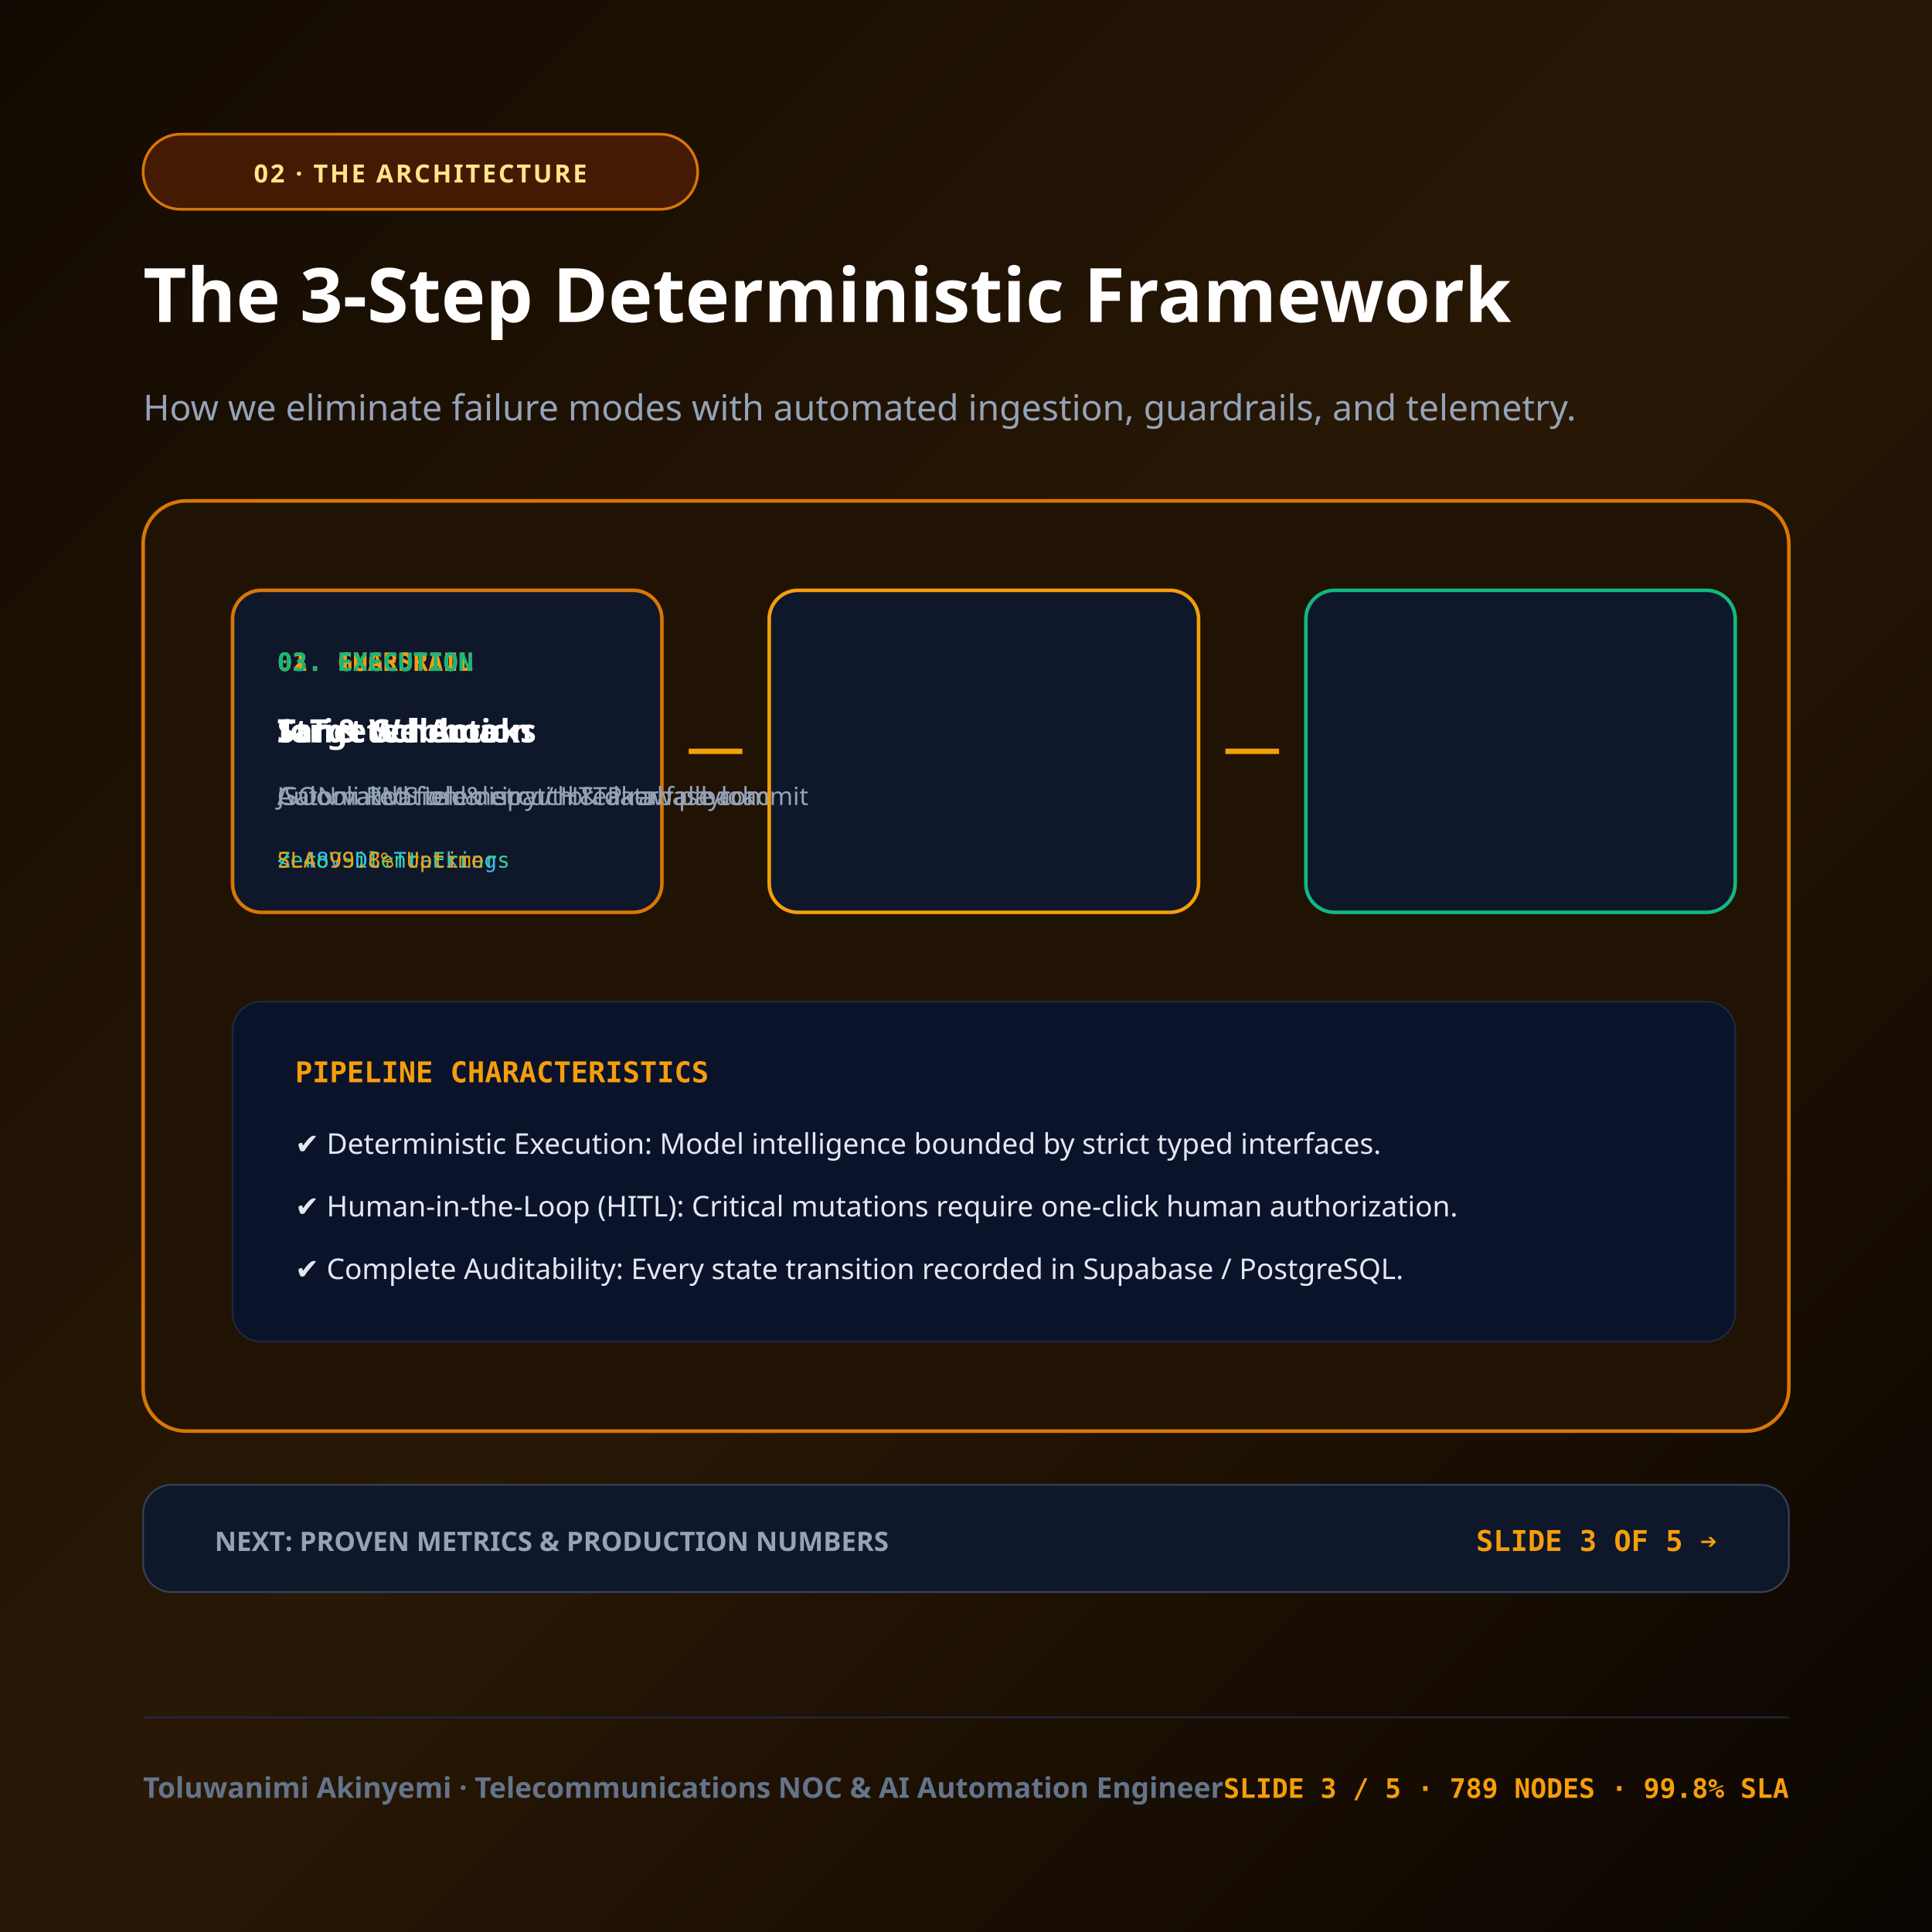
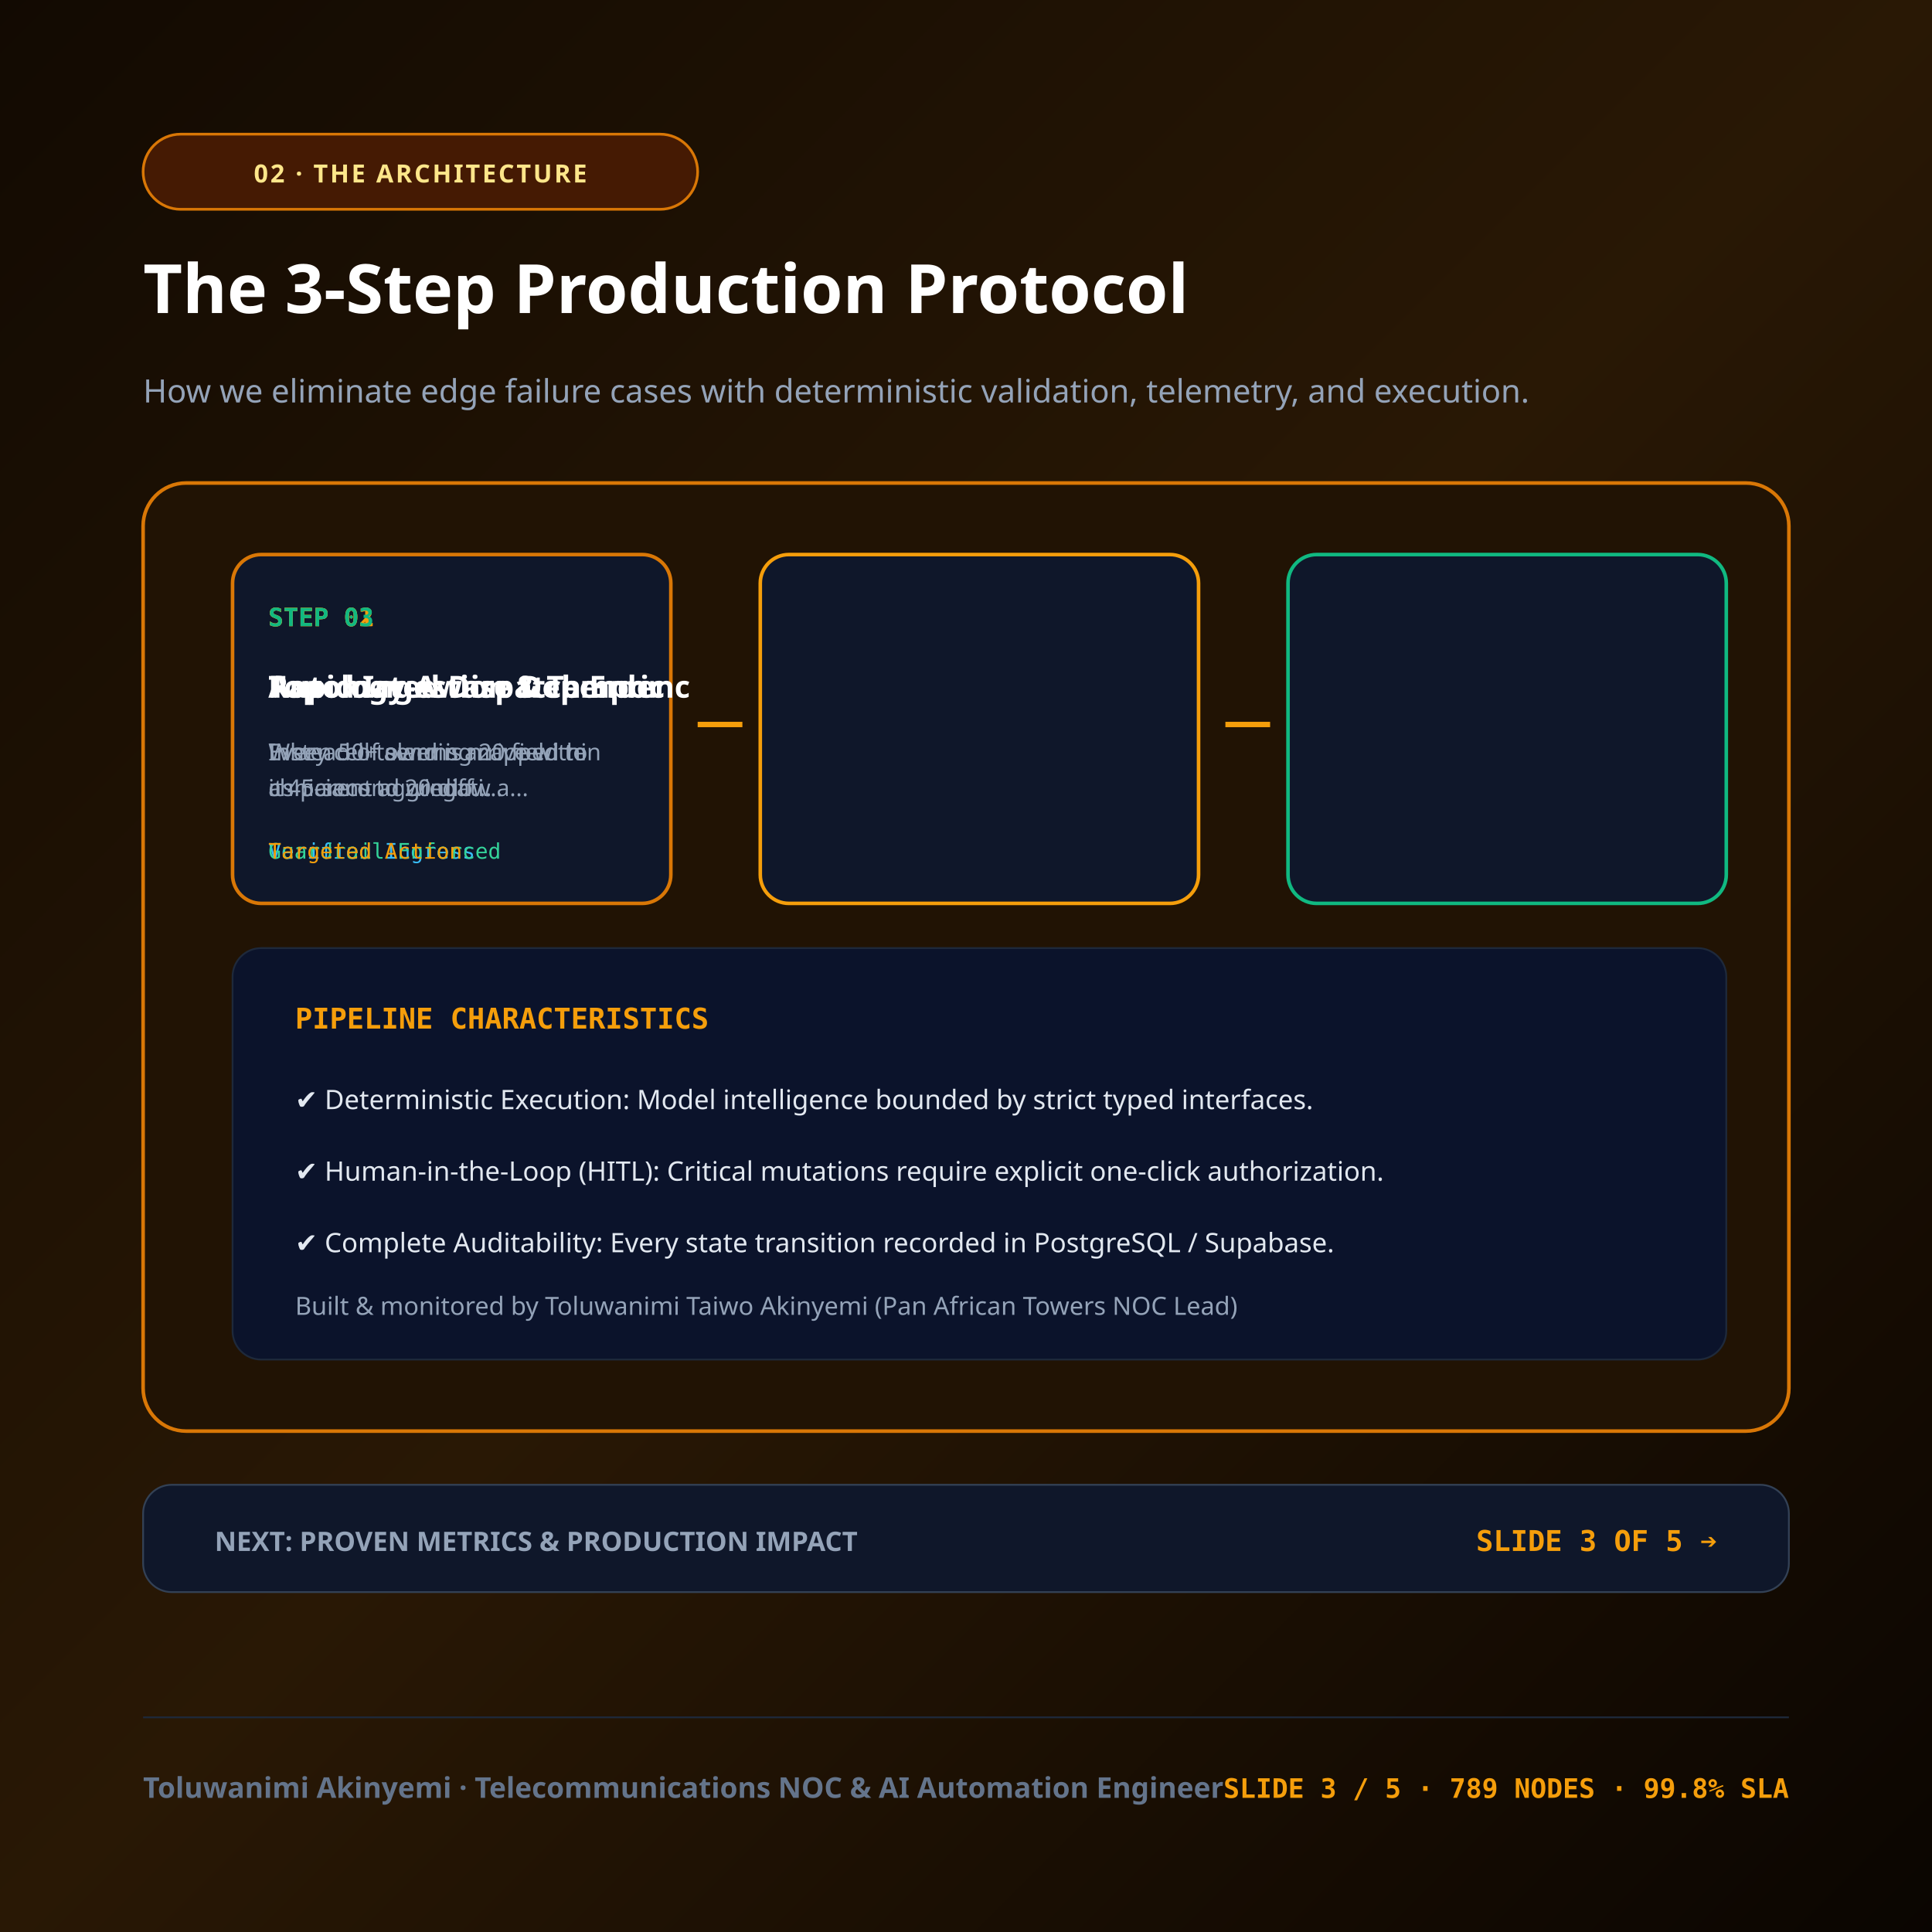
<svg xmlns="http://www.w3.org/2000/svg" viewBox="0 0 1080 1080" width="1080" height="1080">
  <defs>
    <linearGradient id="bg_post-2198a4ec_s3" x1="0%" y1="0%" x2="100%" y2="100%">
      <stop offset="0%" stop-color="#120A02" />
      <stop offset="50%" stop-color="#291805" />
      <stop offset="100%" stop-color="#0A0501" />
    </linearGradient>
  </defs>
  <rect width="1080" height="1080" fill="url(#bg_post-2198a4ec_s3)" />
  <rect x="80" y="75" width="310" height="42" rx="21" fill="#451A03" stroke="#D97706" stroke-width="1.5" />
  <text x="235" y="102" fill="#FDE68A" font-family="'Plus Jakarta Sans', sans-serif" font-size="14" font-weight="800" letter-spacing="1.2" text-anchor="middle">02 · THE ARCHITECTURE</text>
-   <text x="80" y="180" fill="#FFFFFF" font-family="'Plus Jakarta Sans', sans-serif" font-size="42" font-weight="800">
-             The 3-Step Deterministic Framework
+   <text x="80" y="175" fill="#FFFFFF" font-family="'Plus Jakarta Sans', sans-serif" font-size="38" font-weight="800">
+             The 3-Step Production Protocol
          </text>
-   <text x="80" y="235" fill="#94A3B8" font-family="'Plus Jakarta Sans', sans-serif" font-size="20">
-             How we eliminate failure modes with automated ingestion, guardrails, and telemetry.
+   <text x="80" y="225" fill="#94A3B8" font-family="'Plus Jakarta Sans', sans-serif" font-size="18">
+             How we eliminate edge failure cases with deterministic validation, telemetry, and execution.
          </text>
-   <rect x="80" y="280" width="920" height="520" rx="24" fill="#211304" stroke="#D97706" stroke-width="2" />
-   <g transform="translate(130, 330)">
-     <rect x="0" y="0" width="240" height="180" rx="16" fill="#0F172A" stroke="#D97706" stroke-width="2" />
-     <text x="25" y="45" fill="#F59E0B" font-family="'JetBrains Mono', monospace" font-size="14" font-weight="800">01. INGESTION</text>
-     <text x="25" y="85" fill="#FFFFFF" font-family="'Plus Jakarta Sans', sans-serif" font-size="18" font-weight="700">IoT &amp; Webhooks</text>
-     <text x="25" y="120" fill="#94A3B8" font-family="'Plus Jakarta Sans', sans-serif" font-size="14">Galooli RMS telemetry / HTTP raw payloads</text>
-     <text x="25" y="155" fill="#38BDF8" font-family="'JetBrains Mono', monospace" font-size="12">&lt; 48V DC Tracking</text>
-     <path d="M 255 90 L 285 90" stroke="#F59E0B" stroke-width="3" />
-     <rect x="300" y="0" width="240" height="180" rx="16" fill="#0F172A" stroke="#F59E0B" stroke-width="2" />
-     <text x="25" y="45" fill="#F59E0B" font-family="'JetBrains Mono', monospace" font-size="14" font-weight="800">02. GUARDRAIL</text>
-     <text x="25" y="85" fill="#FFFFFF" font-family="'Plus Jakarta Sans', sans-serif" font-size="18" font-weight="700">Strict Schema</text>
-     <text x="25" y="120" fill="#94A3B8" font-family="'Plus Jakarta Sans', sans-serif" font-size="14">JSON validation &amp; circuit breaker fallback</text>
-     <text x="25" y="155" fill="#34D399" font-family="'JetBrains Mono', monospace" font-size="12">Zero Silent Errors</text>
-     <path d="M 555 90 L 585 90" stroke="#F59E0B" stroke-width="3" />
-     <rect x="600" y="0" width="240" height="180" rx="16" fill="#0F172A" stroke="#10B981" stroke-width="2" />
-     <text x="25" y="45" fill="#10B981" font-family="'JetBrains Mono', monospace" font-size="14" font-weight="800">03. EXECUTION</text>
-     <text x="25" y="85" fill="#FFFFFF" font-family="'Plus Jakarta Sans', sans-serif" font-size="18" font-weight="700">Targeted Action</text>
-     <text x="25" y="120" fill="#94A3B8" font-family="'Plus Jakarta Sans', sans-serif" font-size="14">Automated field dispatch &amp; database commit</text>
-     <text x="25" y="155" fill="#F59E0B" font-family="'JetBrains Mono', monospace" font-size="12">SLA 99.8% Uptime</text>
+   <rect x="80" y="270" width="920" height="530" rx="24" fill="#211304" stroke="#D97706" stroke-width="2" />
+   <g transform="translate(130, 310)">
+     <rect x="0" y="0" width="245" height="195" rx="16" fill="#0F172A" stroke="#D97706" stroke-width="2" />
+     <text x="20" y="40" fill="#F59E0B" font-family="'JetBrains Mono', monospace" font-size="14" font-weight="800">STEP 01</text>
+     <text x="20" y="80" fill="#FFFFFF" font-family="'Plus Jakarta Sans', sans-serif" font-size="17" font-weight="700">Topology-Aware Dependenc</text>
+     <text x="20" y="115" fill="#94A3B8" font-family="'Plus Jakarta Sans', sans-serif" font-size="13">
+       <tspan x="20" dy="0">Every cell tower is mapped to </tspan>
+       <tspan x="20" dy="20">its parent aggregati...</tspan>
+     </text>
+     <text x="20" y="170" fill="#38BDF8" font-family="'JetBrains Mono', monospace" font-size="12">Verified Ingress</text>
+     <path d="M 260 95 L 285 95" stroke="#F59E0B" stroke-width="3" />
+     <rect x="295" y="0" width="245" height="195" rx="16" fill="#0F172A" stroke="#F59E0B" stroke-width="2" />
+     <text x="20" y="40" fill="#F59E0B" font-family="'JetBrains Mono', monospace" font-size="14" font-weight="800">STEP 02</text>
+     <text x="20" y="80" fill="#FFFFFF" font-family="'Plus Jakarta Sans', sans-serif" font-size="17" font-weight="700">Rapid Ingestion &amp; Tempor</text>
+     <text x="20" y="115" fill="#94A3B8" font-family="'Plus Jakarta Sans', sans-serif" font-size="13">
+       <tspan x="20" dy="0">When 50+ alarms arrive within </tspan>
+       <tspan x="20" dy="20">a 45-second window a...</tspan>
+     </text>
+     <text x="20" y="170" fill="#34D399" font-family="'JetBrains Mono', monospace" font-size="12">Guardrail Enforced</text>
+     <path d="M 555 95 L 580 95" stroke="#F59E0B" stroke-width="3" />
+     <rect x="590" y="0" width="245" height="195" rx="16" fill="#0F172A" stroke="#10B981" stroke-width="2" />
+     <text x="20" y="40" fill="#10B981" font-family="'JetBrains Mono', monospace" font-size="14" font-weight="800">STEP 03</text>
+     <text x="20" y="80" fill="#FFFFFF" font-family="'Plus Jakarta Sans', sans-serif" font-size="17" font-weight="700">Automated Dispatch Enric</text>
+     <text x="20" y="115" fill="#94A3B8" font-family="'Plus Jakarta Sans', sans-serif" font-size="13">
+       <tspan x="20" dy="0">Instead of sending 20 field te</tspan>
+       <tspan x="20" dy="20">chnicians to 20 diff...</tspan>
+     </text>
+     <text x="20" y="170" fill="#F59E0B" font-family="'JetBrains Mono', monospace" font-size="12">Targeted Action</text>
  </g>
-   <g transform="translate(130, 560)">
-     <rect x="0" y="0" width="840" height="190" rx="16" fill="#0B132B" stroke="#1E293B" />
+   <g transform="translate(130, 530)">
+     <rect x="0" y="0" width="835" height="230" rx="16" fill="#0B132B" stroke="#1E293B" />
    <text x="35" y="45" fill="#F59E0B" font-family="'JetBrains Mono', monospace" font-size="16" font-weight="800">PIPELINE CHARACTERISTICS</text>
-     <text x="35" y="85" fill="#E2E8F0" font-family="'Plus Jakarta Sans', sans-serif" font-size="16">✔ Deterministic Execution: Model intelligence bounded by strict typed interfaces.</text>
-     <text x="35" y="120" fill="#E2E8F0" font-family="'Plus Jakarta Sans', sans-serif" font-size="16">✔ Human-in-the-Loop (HITL): Critical mutations require one-click human authorization.</text>
-     <text x="35" y="155" fill="#E2E8F0" font-family="'Plus Jakarta Sans', sans-serif" font-size="16">✔ Complete Auditability: Every state transition recorded in Supabase / PostgreSQL.</text>
+     <text x="35" y="90" fill="#E2E8F0" font-family="'Plus Jakarta Sans', sans-serif" font-size="15">✔ Deterministic Execution: Model intelligence bounded by strict typed interfaces.</text>
+     <text x="35" y="130" fill="#E2E8F0" font-family="'Plus Jakarta Sans', sans-serif" font-size="15">✔ Human-in-the-Loop (HITL): Critical mutations require explicit one-click authorization.</text>
+     <text x="35" y="170" fill="#E2E8F0" font-family="'Plus Jakarta Sans', sans-serif" font-size="15">✔ Complete Auditability: Every state transition recorded in PostgreSQL / Supabase.</text>
+     <text x="35" y="205" fill="#94A3B8" font-family="'Plus Jakarta Sans', sans-serif" font-size="14">Built &amp; monitored by Toluwanimi Taiwo Akinyemi (Pan African Towers NOC Lead)</text>
  </g>
  <g transform="translate(80, 830)">
    <rect x="0" y="0" width="920" height="60" rx="16" fill="#0F172A" stroke="#334155" />
-     <text x="40" y="37" fill="#94A3B8" font-family="'Plus Jakarta Sans', sans-serif" font-size="15" font-weight="600">NEXT: PROVEN METRICS &amp; PRODUCTION NUMBERS</text>
+     <text x="40" y="37" fill="#94A3B8" font-family="'Plus Jakarta Sans', sans-serif" font-size="15" font-weight="600">NEXT: PROVEN METRICS &amp; PRODUCTION IMPACT</text>
    <text x="880" y="37" fill="#F59E0B" font-family="'JetBrains Mono', monospace" font-size="16" font-weight="800" text-anchor="end">SLIDE 3 OF 5 ➔</text>
  </g>
  <line x1="80" y1="960" x2="1000" y2="960" stroke="#1E293B" stroke-width="1" />
  <text x="80" y="1005" fill="#64748B" font-family="'Plus Jakarta Sans', sans-serif" font-size="16" font-weight="600">
    Toluwanimi Akinyemi · Telecommunications NOC &amp; AI Automation Engineer
  </text>
  <text x="1000" y="1005" fill="#F59E0B" font-family="'JetBrains Mono', monospace" font-size="15" font-weight="700" text-anchor="end">
    SLIDE 3 / 5 · 789 NODES · 99.8% SLA
  </text>
</svg>
